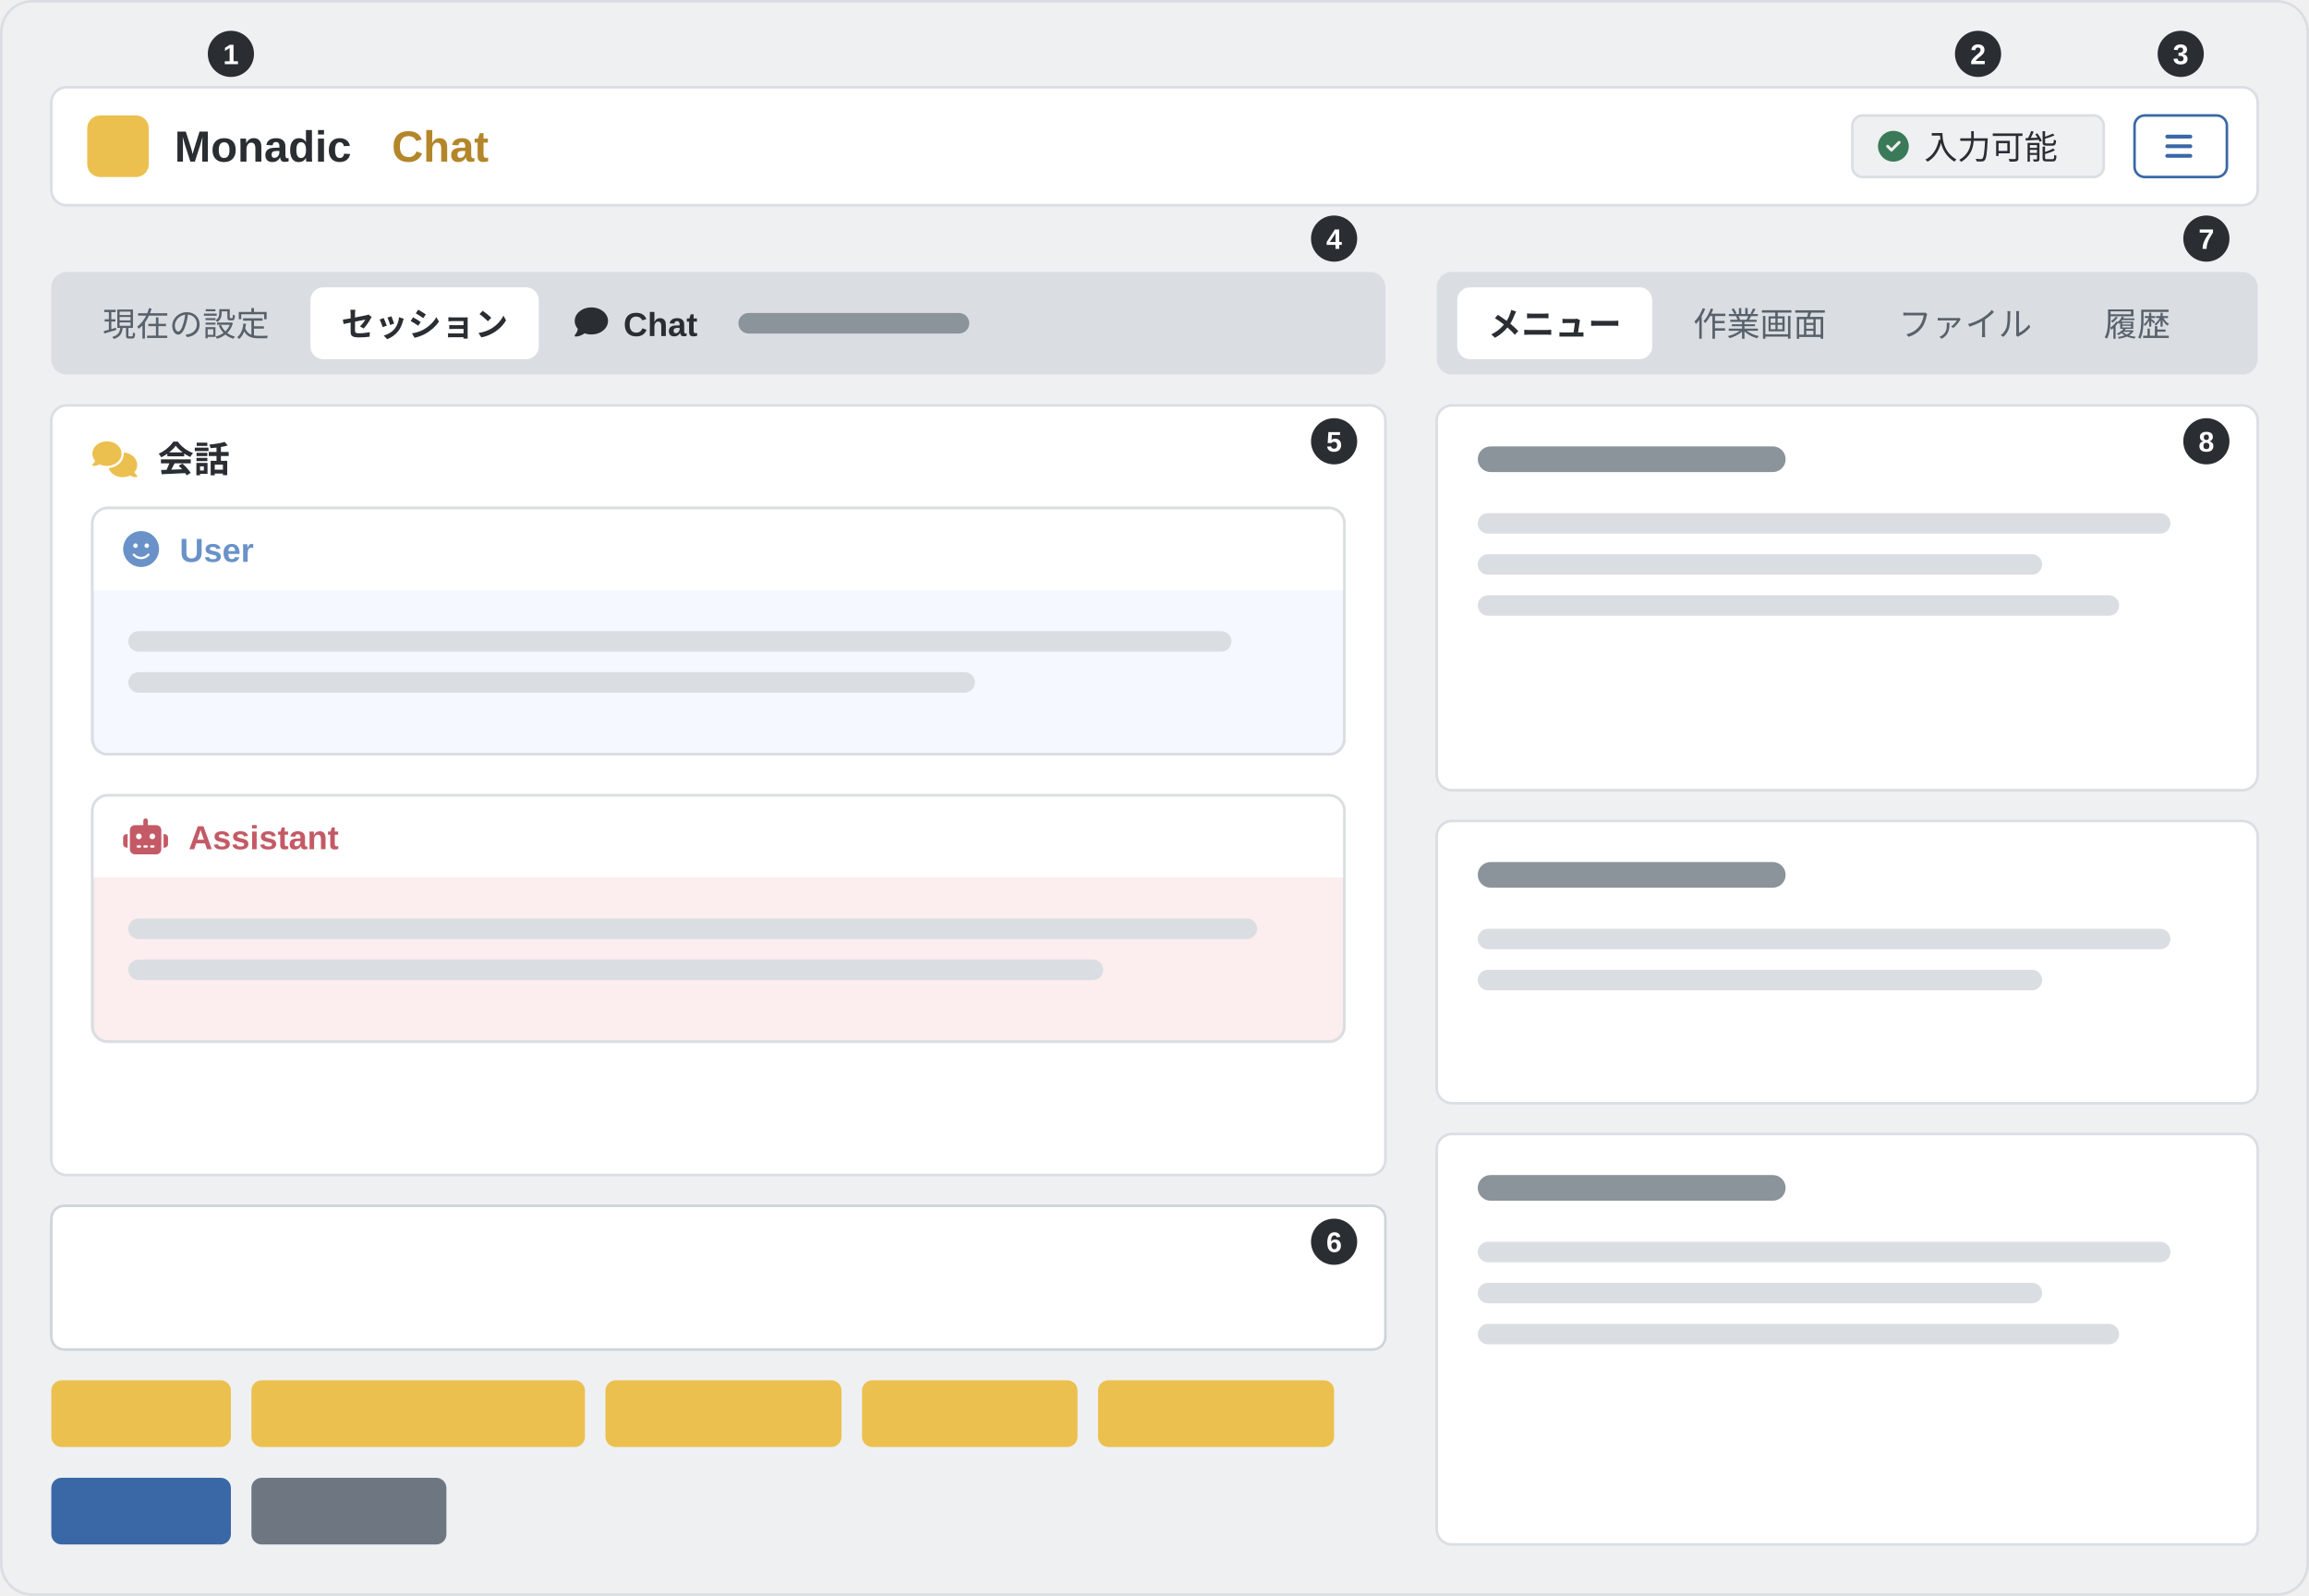
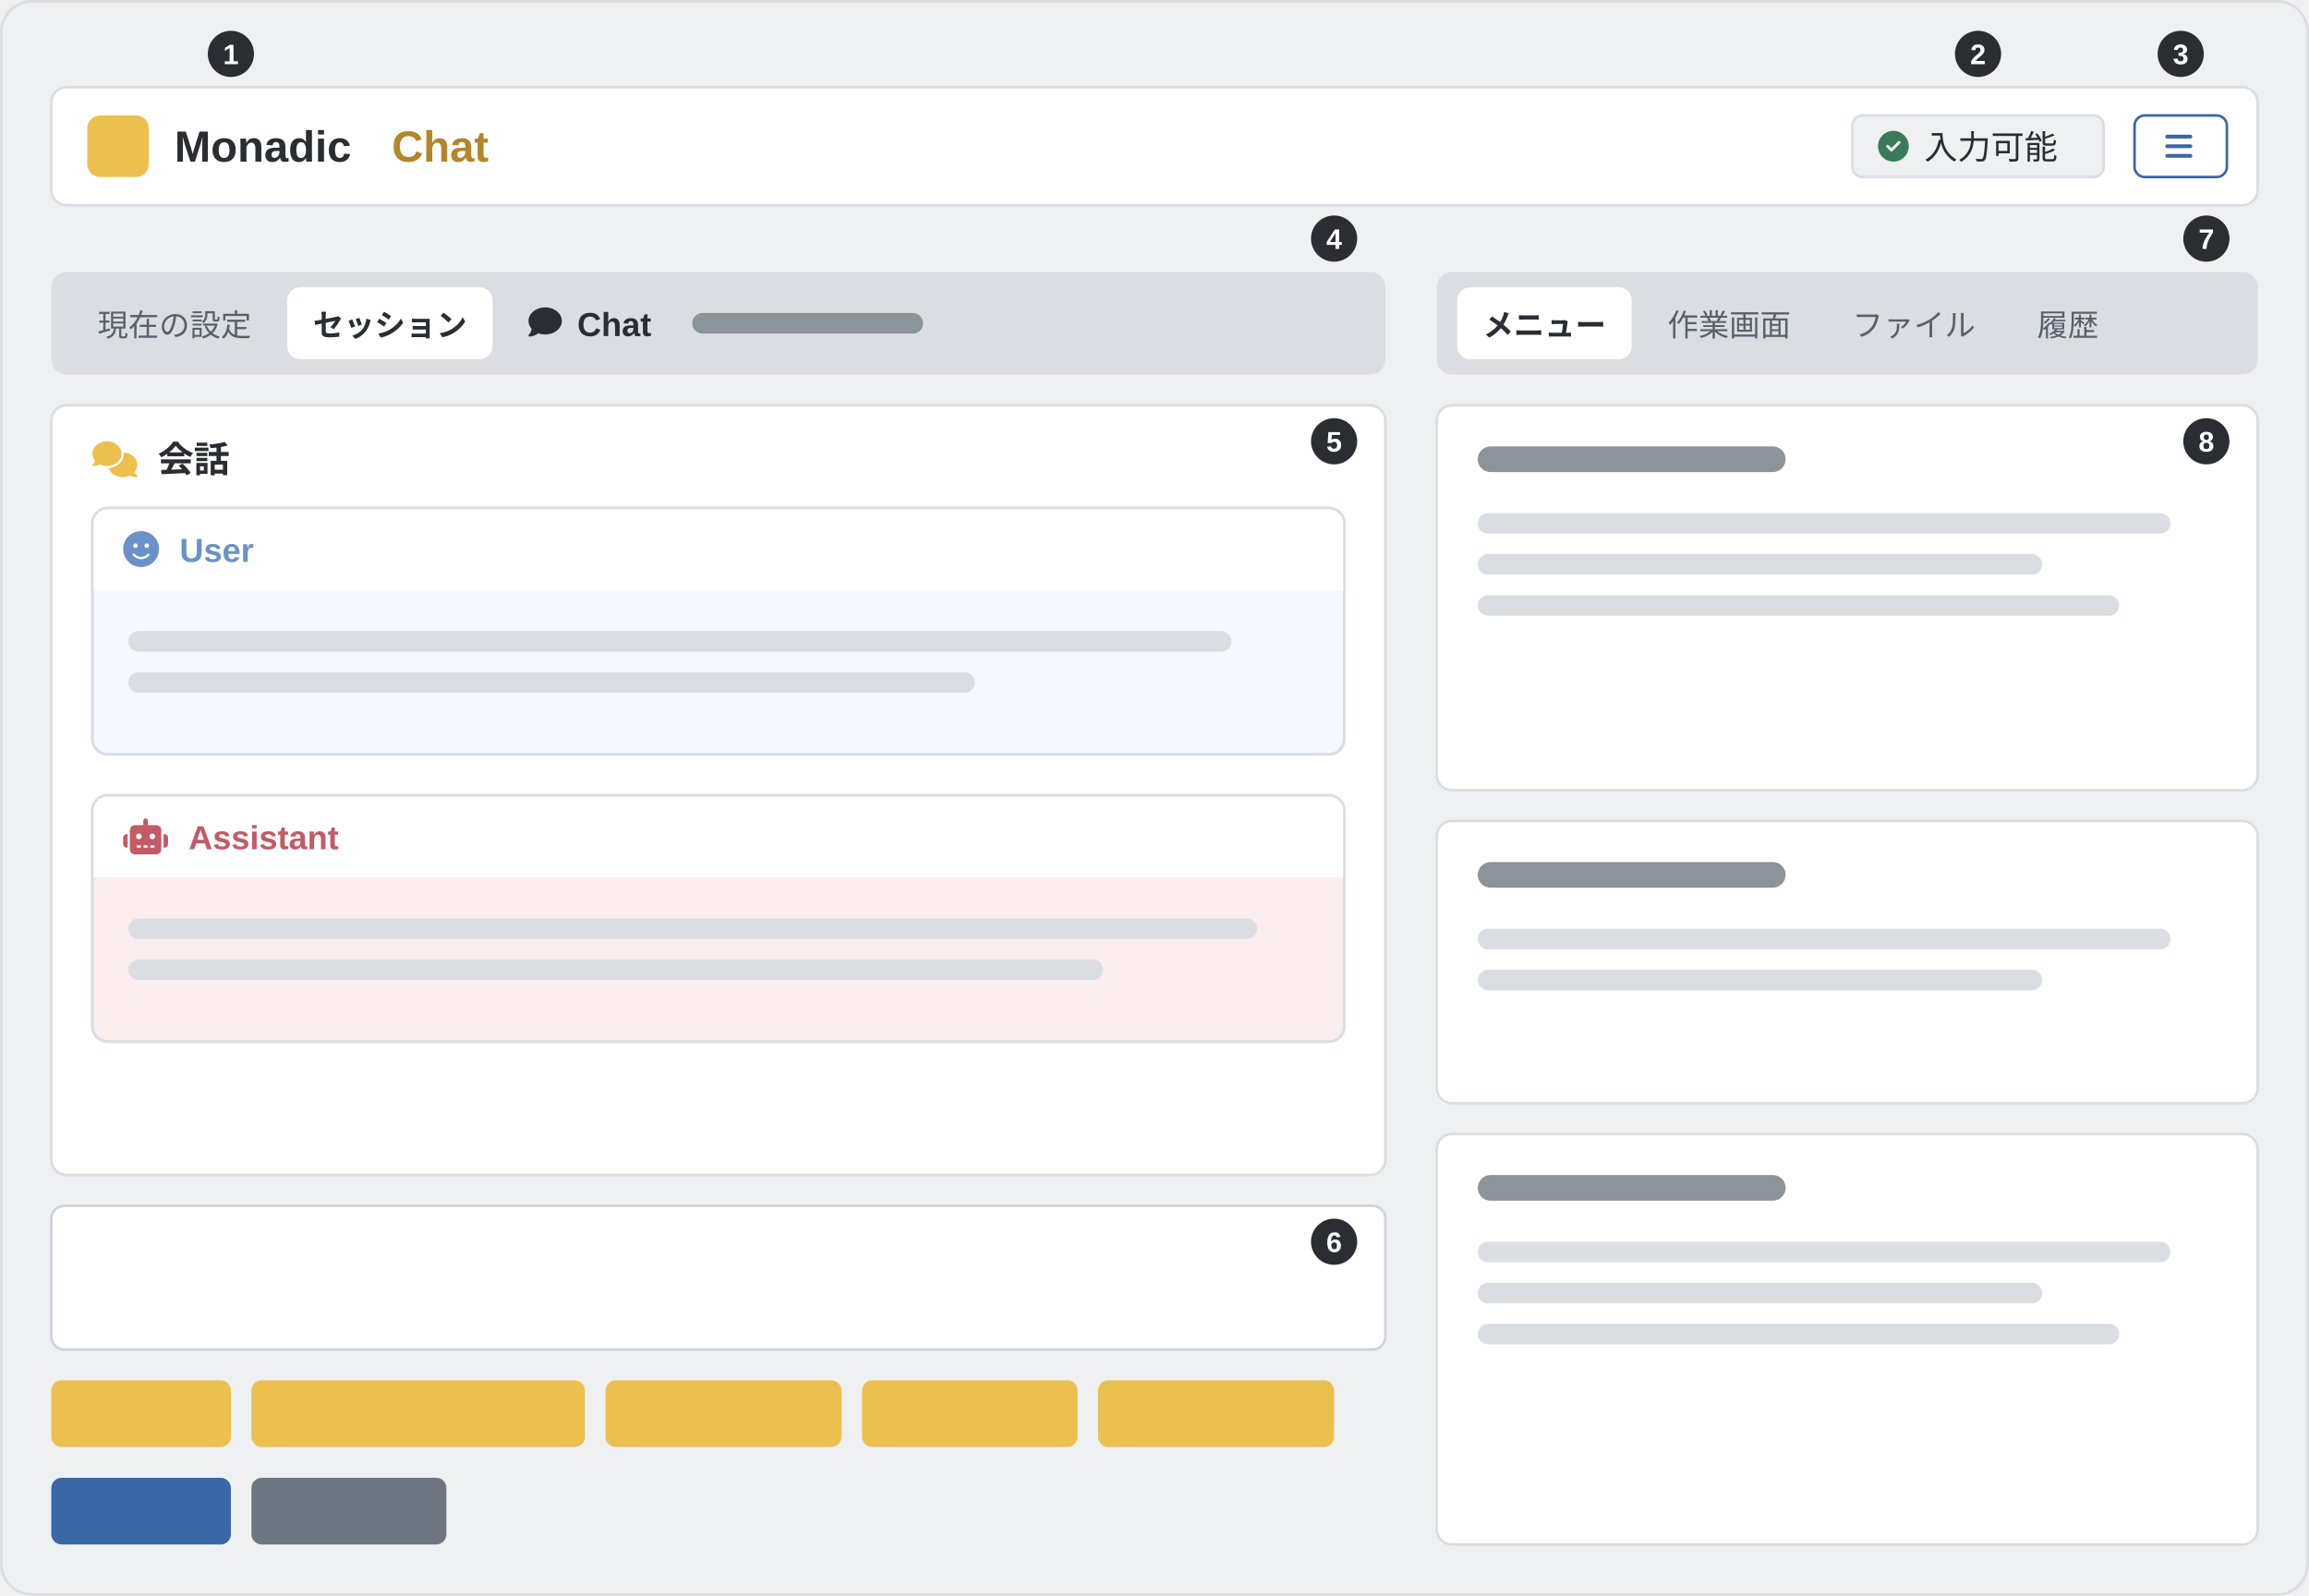
<svg xmlns="http://www.w3.org/2000/svg" role="img" width="900" height="622" viewBox="0 0 900 622" font-family="-apple-system, 'Hiragino Sans', 'Noto Sans JP', 'Helvetica Neue', Arial, sans-serif">
  <defs>
    <symbol id="i-solid-bars" viewBox="0 -448 448 512">
      <path transform="scale(1 -1)" d="M0 352Q0 366 9 375Q18 384 32 384H416Q430 384 439 375Q448 366 448 352Q448 338 439 329Q430 320 416 320H32Q18 320 9 329Q0 338 0 352ZM0 192Q0 206 9 215Q18 224 32 224H416Q430 224 439 215Q448 206 448 192Q448 178 439 169Q430 160 416 160H32Q18 160 9 169Q0 178 0 192ZM448 32Q448 18 439 9Q430 0 416 0H32Q18 0 9 9Q0 18 0 32Q0 46 9 55Q18 64 32 64H416Q430 64 439 55Q448 46 448 32Z" />
    </symbol>
    <symbol id="i-solid-circle-check" viewBox="0 -448 512 512">
      <path transform="scale(1 -1)" d="M256 -64Q326 -63 384 -30Q442 4 478 64Q512 125 512 192Q512 259 478 320Q442 380 384 414Q326 447 256 448Q186 447 128 414Q70 380 34 320Q0 259 0 192Q0 125 34 64Q70 4 128 -30Q186 -63 256 -64ZM369 239 241 111 369 239 241 111Q224 97 207 111L143 175Q129 192 143 209Q160 223 177 209L224 162L335 273Q352 287 369 273Q383 256 369 239Z" />
    </symbol>
    <symbol id="i-solid-comment" viewBox="0 -448 512 512">
      <path transform="scale(1 -1)" d="M512 208Q511 150 477 103Q443 56 385 28Q328 1 256 0Q200 0 152 18Q133 4 98 -13Q60 -30 16 -32Q6 -32 1 -22Q-2 -12 5 -5Q5 -5 5 -5Q5 -5 5 -5Q5 -5 5 -5Q5 -5 5 -5Q5 -5 5 -5Q5 -5 5 -5Q5 -5 5 -5Q5 -5 5 -5V-4Q5 -4 5 -4Q5 -4 6 -3Q8 -1 11 3Q18 10 26 24Q43 50 48 87Q1 139 0 208Q1 266 35 313Q69 360 127 388Q184 415 256 416Q328 415 385 388Q443 360 477 313Q511 266 512 208Z" />
    </symbol>
    <symbol id="i-solid-comments" viewBox="0 -448 640 512">
      <path transform="scale(1 -1)" d="M208 96Q296 98 355 148Q414 197 416 272Q414 347 355 396Q296 446 208 448Q120 446 61 396Q2 347 0 272Q1 213 40 169Q34 154 25 144Q18 135 12 130Q9 127 8 126Q7 125 7 125H6Q6 125 6 125Q6 125 6 125Q-2 118 1 107Q5 97 16 96Q50 97 78 108Q92 114 103 120Q150 97 208 96ZM448 272Q445 186 384 130Q322 74 232 65Q251 8 305 -27Q359 -63 432 -64Q490 -63 537 -40Q548 -46 562 -52Q590 -63 624 -64Q635 -63 639 -53Q642 -42 633 -35Q633 -35 633 -35Q633 -35 633 -35Q633 -35 633 -35Q633 -35 633 -35Q633 -35 633 -34Q632 -34 632 -34Q631 -33 628 -30Q622 -25 615 -16Q606 -5 600 9Q639 53 640 112Q638 183 584 232Q530 281 447 288Q448 280 448 272Z" />
    </symbol>
    <symbol id="i-solid-face-smile" viewBox="0 -448 512 512">
      <path transform="scale(1 -1)" d="M256 -64Q326 -63 384 -30Q442 4 478 64Q512 125 512 192Q512 259 478 320Q442 380 384 414Q326 447 256 448Q186 447 128 414Q70 380 34 320Q0 259 0 192Q0 125 34 64Q70 4 128 -30Q186 -63 256 -64ZM164 122Q178 106 200 93Q223 81 256 80Q289 81 312 93Q334 106 348 122Q359 133 371 124Q381 113 372 101Q355 81 326 65Q297 49 256 48Q215 49 186 65Q157 81 140 101Q131 113 142 124Q153 133 164 122ZM144 240Q145 254 154 263Q163 272 176 272Q190 272 199 263Q208 254 208 240Q208 226 199 217Q190 208 176 208Q163 208 154 217Q145 226 144 240ZM336 272Q350 272 359 263Q368 254 368 240Q368 226 359 217Q350 208 336 208Q323 208 314 217Q305 226 304 240Q305 254 314 263Q323 272 336 272Z" />
    </symbol>
    <symbol id="i-solid-robot" viewBox="0 -448 640 512">
      <path transform="scale(1 -1)" d="M320 448Q334 448 343 439Q352 430 352 416V352H472Q503 351 523 331Q543 311 544 280V8Q543 -23 523 -43Q503 -63 472 -64H168Q137 -63 117 -43Q97 -23 96 8V280Q97 311 117 331Q137 351 168 352H288V416Q288 430 297 439Q306 448 320 448ZM208 64Q193 63 192 48Q193 33 208 32H240Q255 33 256 48Q255 63 240 64H208ZM304 64Q289 63 288 48Q289 33 304 32H336Q351 33 352 48Q351 63 336 64H304ZM400 64Q385 63 384 48Q385 33 400 32H432Q447 33 448 48Q447 63 432 64H400ZM264 192Q263 215 244 227Q224 237 204 227Q185 215 184 192Q185 169 204 157Q224 147 244 157Q263 169 264 192ZM416 152Q439 153 451 172Q461 192 451 212Q439 231 416 232Q393 231 381 212Q371 192 381 172Q393 153 416 152ZM48 224H64H48H64V32H48Q28 33 14 46Q1 60 0 80V176Q1 196 14 210Q28 223 48 224ZM592 224Q612 223 626 210Q639 196 640 176V80Q639 60 626 46Q612 33 592 32H576V224H592Z" />
    </symbol>
  </defs>
  <rect x="0.5" y="0.5" width="899" height="621" rx="12" fill="#eef0f2" stroke="#dadee2" />
  <rect x="20" y="34" width="860" height="46" rx="6" fill="#ffffff" stroke="#dadee2" />
  <rect x="34" y="45" width="24" height="24" rx="5" fill="#ecc04f" />
  <text x="68.0" y="63.0" font-size="17" fill="#2a2e33" font-weight="600">Monadic</text>
  <text x="152.7" y="63.0" font-size="17" fill="#b3862a" font-weight="700">Chat</text>
  <circle cx="90.0" cy="21.0" r="9" fill="#2a2e33" />
  <text x="90.0" y="25.0" font-size="11" fill="#ffffff" font-weight="700" text-anchor="middle">1</text>
  <rect x="722.0" y="45" width="98.0" height="24" rx="4" fill="#eef0f2" stroke="#dadee2" />
  <use href="#i-solid-circle-check" x="732.0" y="51.0" width="12.0" height="12" fill="#3a7a58" />
  <text x="750.0" y="62.0" font-size="13" fill="#2a2e33">入力可能</text>
  <circle cx="771.0" cy="21.0" r="9" fill="#2a2e33" />
  <text x="771.0" y="25.0" font-size="11" fill="#ffffff" font-weight="700" text-anchor="middle">2</text>
  <rect x="832" y="45" width="36" height="24" rx="4" fill="#ffffff" stroke="#3a68a6" />
  <use href="#i-solid-bars" x="844.0" y="51.0" width="10.5" height="12" fill="#3a68a6" />
  <circle cx="850.0" cy="21.0" r="9" fill="#2a2e33" />
  <text x="850.0" y="25.0" font-size="11" fill="#ffffff" font-weight="700" text-anchor="middle">3</text>
  <rect x="20" y="106" width="520" height="40" rx="6" fill="#dadee2" />
-   <text x="72.5" y="131.0" font-size="13" fill="#58616b" text-anchor="middle">現在の設定</text>
-   <rect x="121.0" y="112" width="89.0" height="28" rx="5" fill="#ffffff" />
-   <text x="165.5" y="131.0" font-size="13" fill="#2a2e33" font-weight="600" text-anchor="middle">セッション</text>
-   <use href="#i-solid-comment" x="224.0" y="119.0" width="13.0" height="13" fill="#2a2e33" />
-   <text x="243.0" y="131.0" font-size="13" fill="#2a2e33" font-weight="700">Chat</text>
-   <rect x="287.8" y="122" width="90" height="8" rx="4" fill="#8b939b" />
+   <text x="68.0" y="131.0" font-size="12" fill="#58616b" text-anchor="middle">現在の設定</text>
+   <rect x="112.0" y="112" width="80.0" height="28" rx="5" fill="#ffffff" />
+   <text x="152.0" y="131.0" font-size="12" fill="#2a2e33" font-weight="600" text-anchor="middle">セッション</text>
+   <use href="#i-solid-comment" x="206.0" y="119.0" width="13.0" height="13" fill="#2a2e33" />
+   <text x="225.0" y="131.0" font-size="13" fill="#2a2e33" font-weight="700">Chat</text>
+   <rect x="269.8" y="122" width="90" height="8" rx="4" fill="#8b939b" />
  <circle cx="520.0" cy="93.0" r="9" fill="#2a2e33" />
  <text x="520.0" y="97.0" font-size="11" fill="#ffffff" font-weight="700" text-anchor="middle">4</text>
  <rect x="20" y="158" width="520" height="300" rx="6" fill="#ffffff" stroke="#dadee2" />
  <use href="#i-solid-comments" x="36.0" y="172.0" width="17.5" height="14" fill="#ecc04f" />
  <text x="61.5" y="184.0" font-size="14" fill="#2a2e33" font-weight="600">会話</text>
  <circle cx="520.0" cy="172.0" r="9" fill="#2a2e33" />
  <text x="520.0" y="176.0" font-size="11" fill="#ffffff" font-weight="700" text-anchor="middle">5</text>
  <rect x="36" y="198" width="488" height="96" rx="6" fill="#f6f8ff" stroke="#dadee2" />
  <path d="M42 198 H518 A6 6 0 0 1 524 204 V230 H36 V204 A6 6 0 0 1 42 198 Z" fill="#ffffff" />
  <rect x="36" y="198" width="488" height="96" rx="6" fill="none" stroke="#dadee2" />
  <use href="#i-solid-face-smile" x="48.0" y="207.0" width="14.0" height="14" fill="#6a92c8" />
  <text x="70.0" y="219.0" font-size="13" fill="#6a92c8" font-weight="700">User</text>
  <rect x="50.0" y="246.0" width="430.0" height="8" rx="4" fill="#dadee2" />
  <rect x="50.0" y="262.0" width="330.0" height="8" rx="4" fill="#dadee2" />
  <rect x="36" y="310" width="488" height="96" rx="6" fill="#fcedee" stroke="#dadee2" />
  <path d="M42 310 H518 A6 6 0 0 1 524 316 V342 H36 V316 A6 6 0 0 1 42 310 Z" fill="#ffffff" />
  <rect x="36" y="310" width="488" height="96" rx="6" fill="none" stroke="#dadee2" />
  <use href="#i-solid-robot" x="48.0" y="319.0" width="17.5" height="14" fill="#c45a66" />
  <text x="73.5" y="331.0" font-size="13" fill="#c45a66" font-weight="700">Assistant</text>
  <rect x="50.0" y="358.0" width="440.0" height="8" rx="4" fill="#dadee2" />
  <rect x="50.0" y="374.0" width="380.0" height="8" rx="4" fill="#dadee2" />
  <rect x="20.0" y="470.0" width="520.0" height="56.0" rx="5" fill="#ffffff" stroke="#ced4da" />
  <circle cx="520.0" cy="484.0" r="9" fill="#2a2e33" />
  <text x="520.0" y="488.0" font-size="11" fill="#ffffff" font-weight="700" text-anchor="middle">6</text>
  <rect x="20" y="538" width="70" height="26" rx="4" fill="#ecc04f" />
  <rect x="98" y="538" width="130" height="26" rx="4" fill="#ecc04f" />
  <rect x="236" y="538" width="92" height="26" rx="4" fill="#ecc04f" />
  <rect x="336" y="538" width="84" height="26" rx="4" fill="#ecc04f" />
  <rect x="428" y="538" width="92" height="26" rx="4" fill="#ecc04f" />
  <rect x="20" y="576" width="70" height="26" rx="4" fill="#3a68a6" />
  <rect x="98" y="576" width="76" height="26" rx="4" fill="#6e7781" />
  <rect x="560" y="106" width="320" height="40" rx="6" fill="#dadee2" />
-   <rect x="568.0" y="112" width="76.0" height="28" rx="5" fill="#ffffff" />
-   <text x="606.0" y="131.0" font-size="13" fill="#2a2e33" font-weight="600" text-anchor="middle">メニュー</text>
-   <text x="686.0" y="131.0" font-size="13" fill="#58616b" text-anchor="middle">作業画面</text>
-   <text x="766.0" y="131.0" font-size="13" fill="#58616b" text-anchor="middle">ファイル</text>
-   <text x="833.0" y="131.0" font-size="13" fill="#58616b" text-anchor="middle">履歴</text>
+   <rect x="568.0" y="112" width="68.0" height="28" rx="5" fill="#ffffff" />
+   <text x="602.0" y="131.0" font-size="12" fill="#2a2e33" font-weight="600" text-anchor="middle">メニュー</text>
+   <text x="674.0" y="131.0" font-size="12" fill="#58616b" text-anchor="middle">作業画面</text>
+   <text x="746.0" y="131.0" font-size="12" fill="#58616b" text-anchor="middle">ファイル</text>
+   <text x="806.0" y="131.0" font-size="12" fill="#58616b" text-anchor="middle">履歴</text>
  <circle cx="860.0" cy="93.0" r="9" fill="#2a2e33" />
  <text x="860.0" y="97.0" font-size="11" fill="#ffffff" font-weight="700" text-anchor="middle">7</text>
  <rect x="560" y="158" width="320" height="150" rx="6" fill="#ffffff" stroke="#dadee2" />
  <rect x="576" y="174" width="120" height="10" rx="5" fill="#8b939b" />
  <rect x="576.0" y="200.0" width="270.0" height="8" rx="4" fill="#dadee2" />
  <rect x="576.0" y="216.0" width="220.0" height="8" rx="4" fill="#dadee2" />
  <rect x="576.0" y="232.0" width="250.0" height="8" rx="4" fill="#dadee2" />
  <rect x="560" y="320" width="320" height="110" rx="6" fill="#ffffff" stroke="#dadee2" />
  <rect x="576" y="336" width="120" height="10" rx="5" fill="#8b939b" />
  <rect x="576.0" y="362.0" width="270.0" height="8" rx="4" fill="#dadee2" />
  <rect x="576.0" y="378.0" width="220.0" height="8" rx="4" fill="#dadee2" />
  <rect x="560" y="442" width="320" height="160" rx="6" fill="#ffffff" stroke="#dadee2" />
  <rect x="576" y="458" width="120" height="10" rx="5" fill="#8b939b" />
  <rect x="576.0" y="484.0" width="270.0" height="8" rx="4" fill="#dadee2" />
  <rect x="576.0" y="500.0" width="220.0" height="8" rx="4" fill="#dadee2" />
  <rect x="576.0" y="516.0" width="250.0" height="8" rx="4" fill="#dadee2" />
  <circle cx="860.0" cy="172.0" r="9" fill="#2a2e33" />
  <text x="860.0" y="176.0" font-size="11" fill="#ffffff" font-weight="700" text-anchor="middle">8</text>
</svg>
